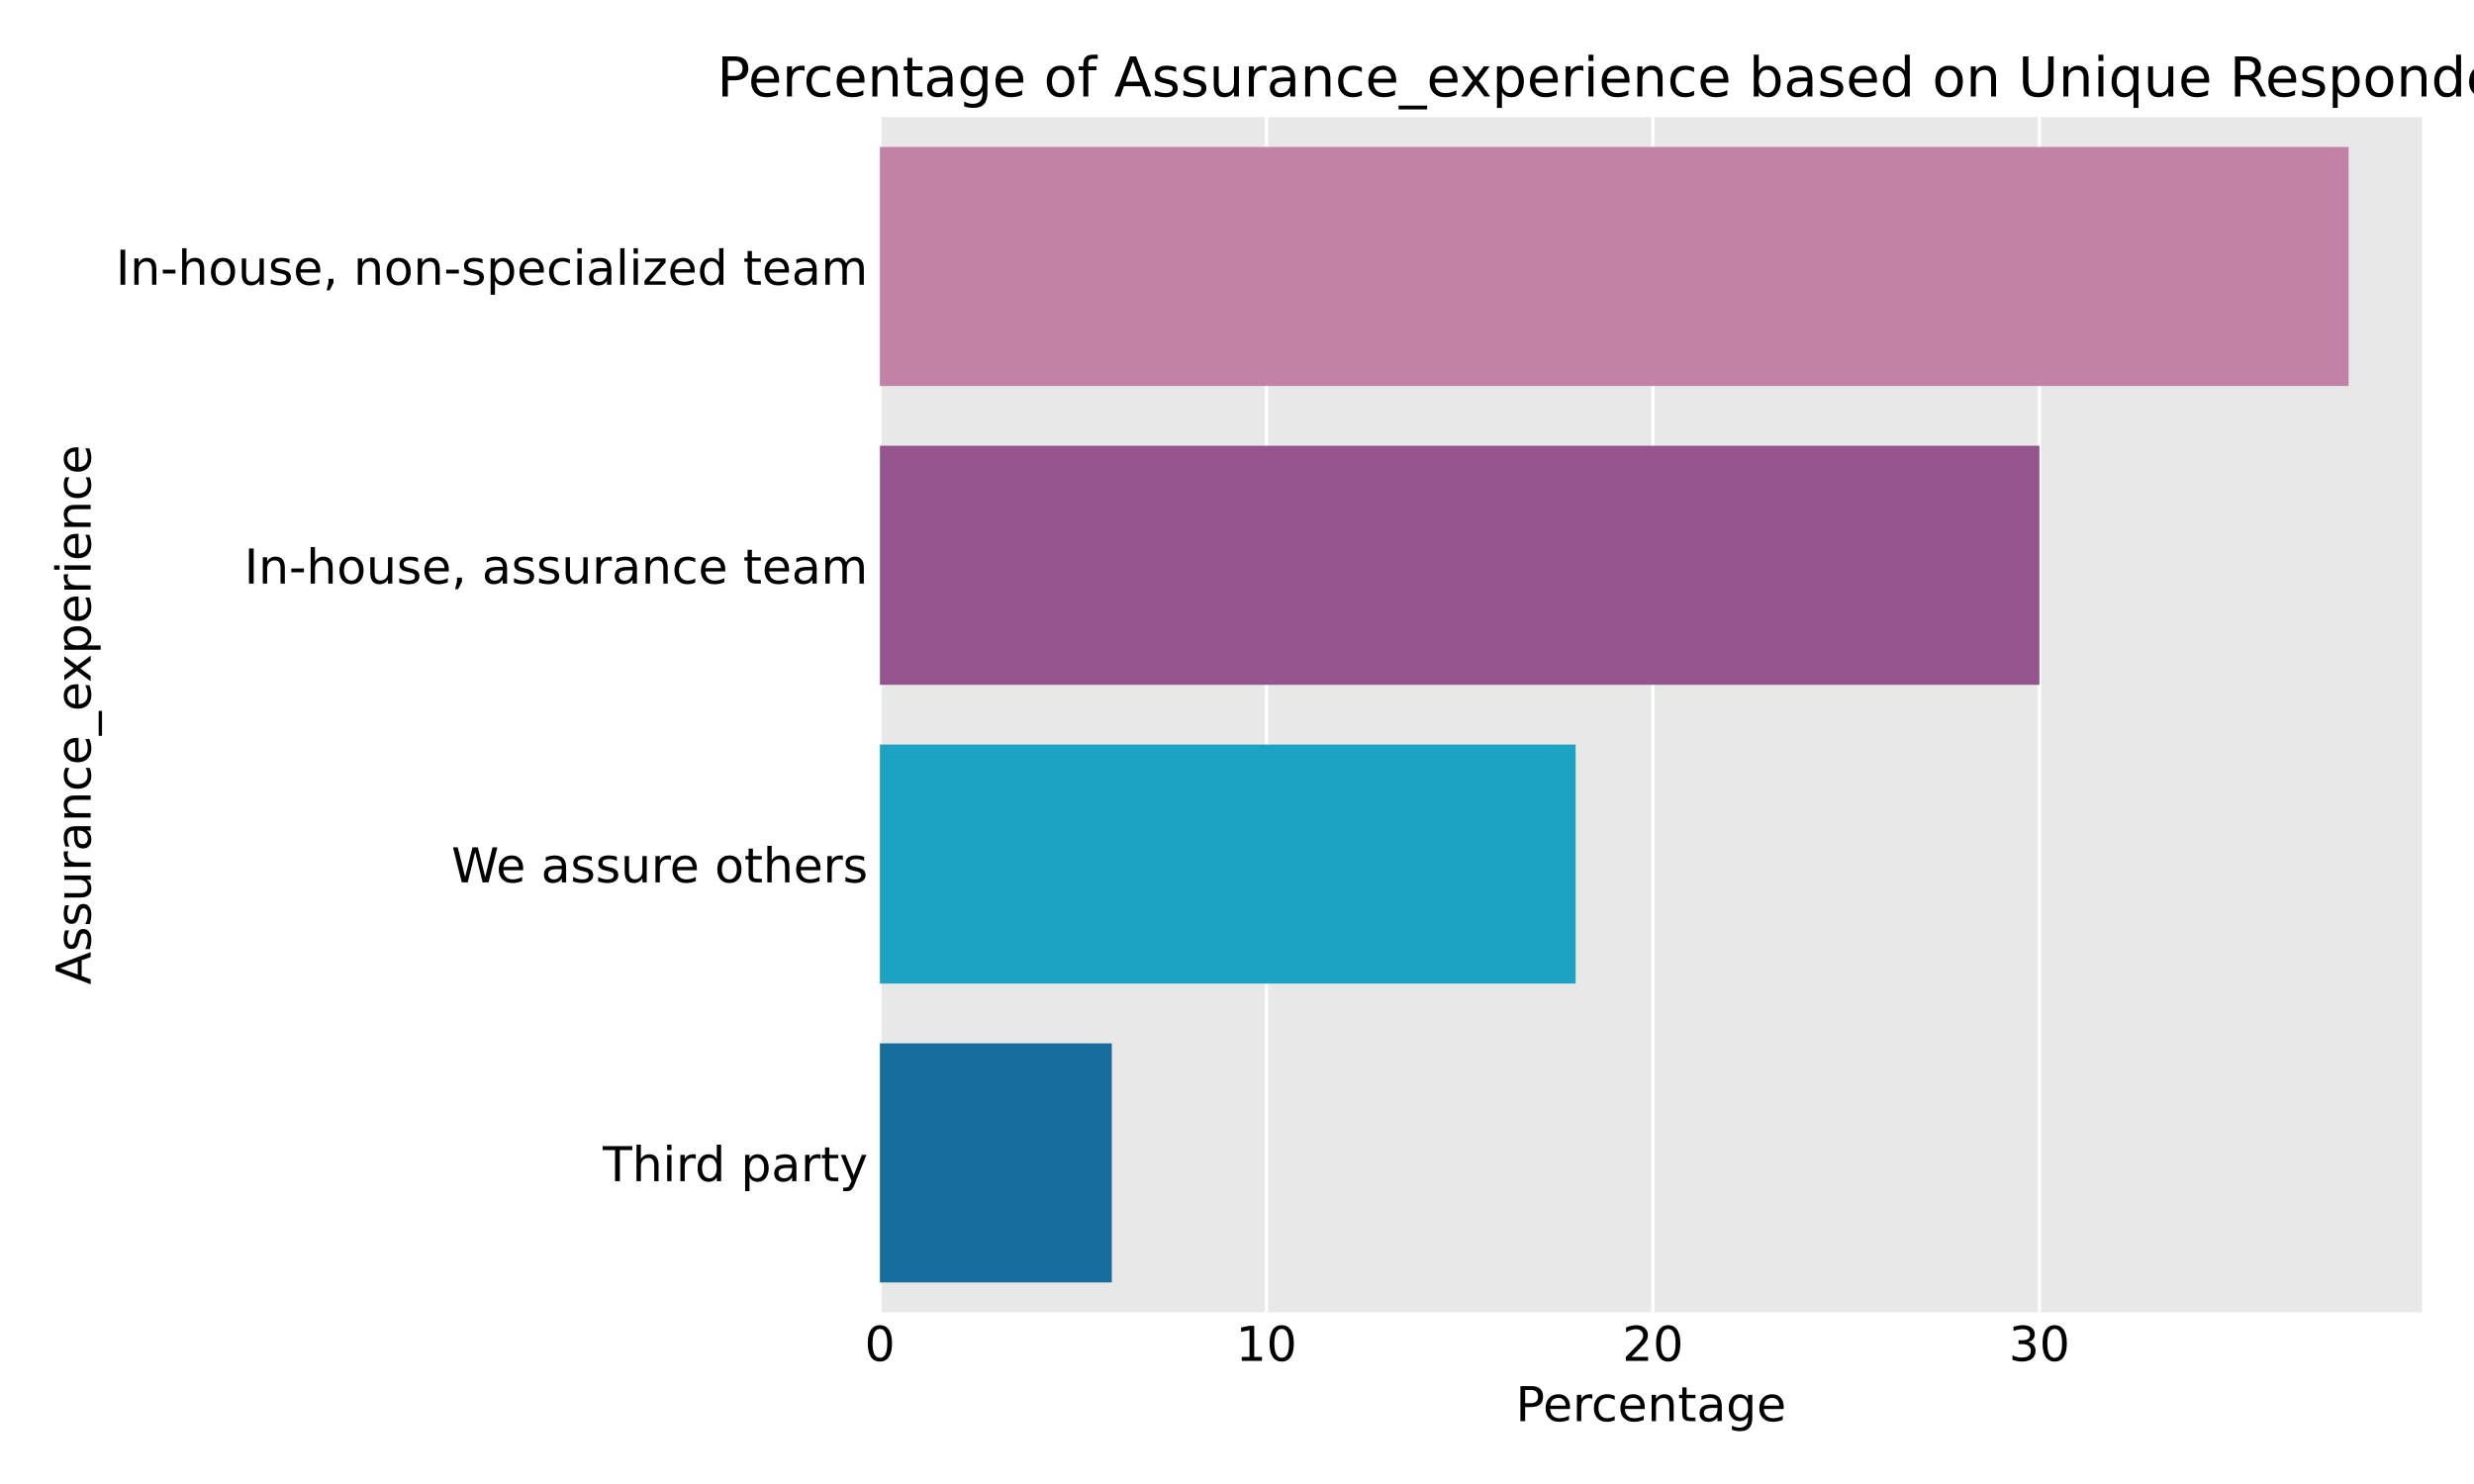
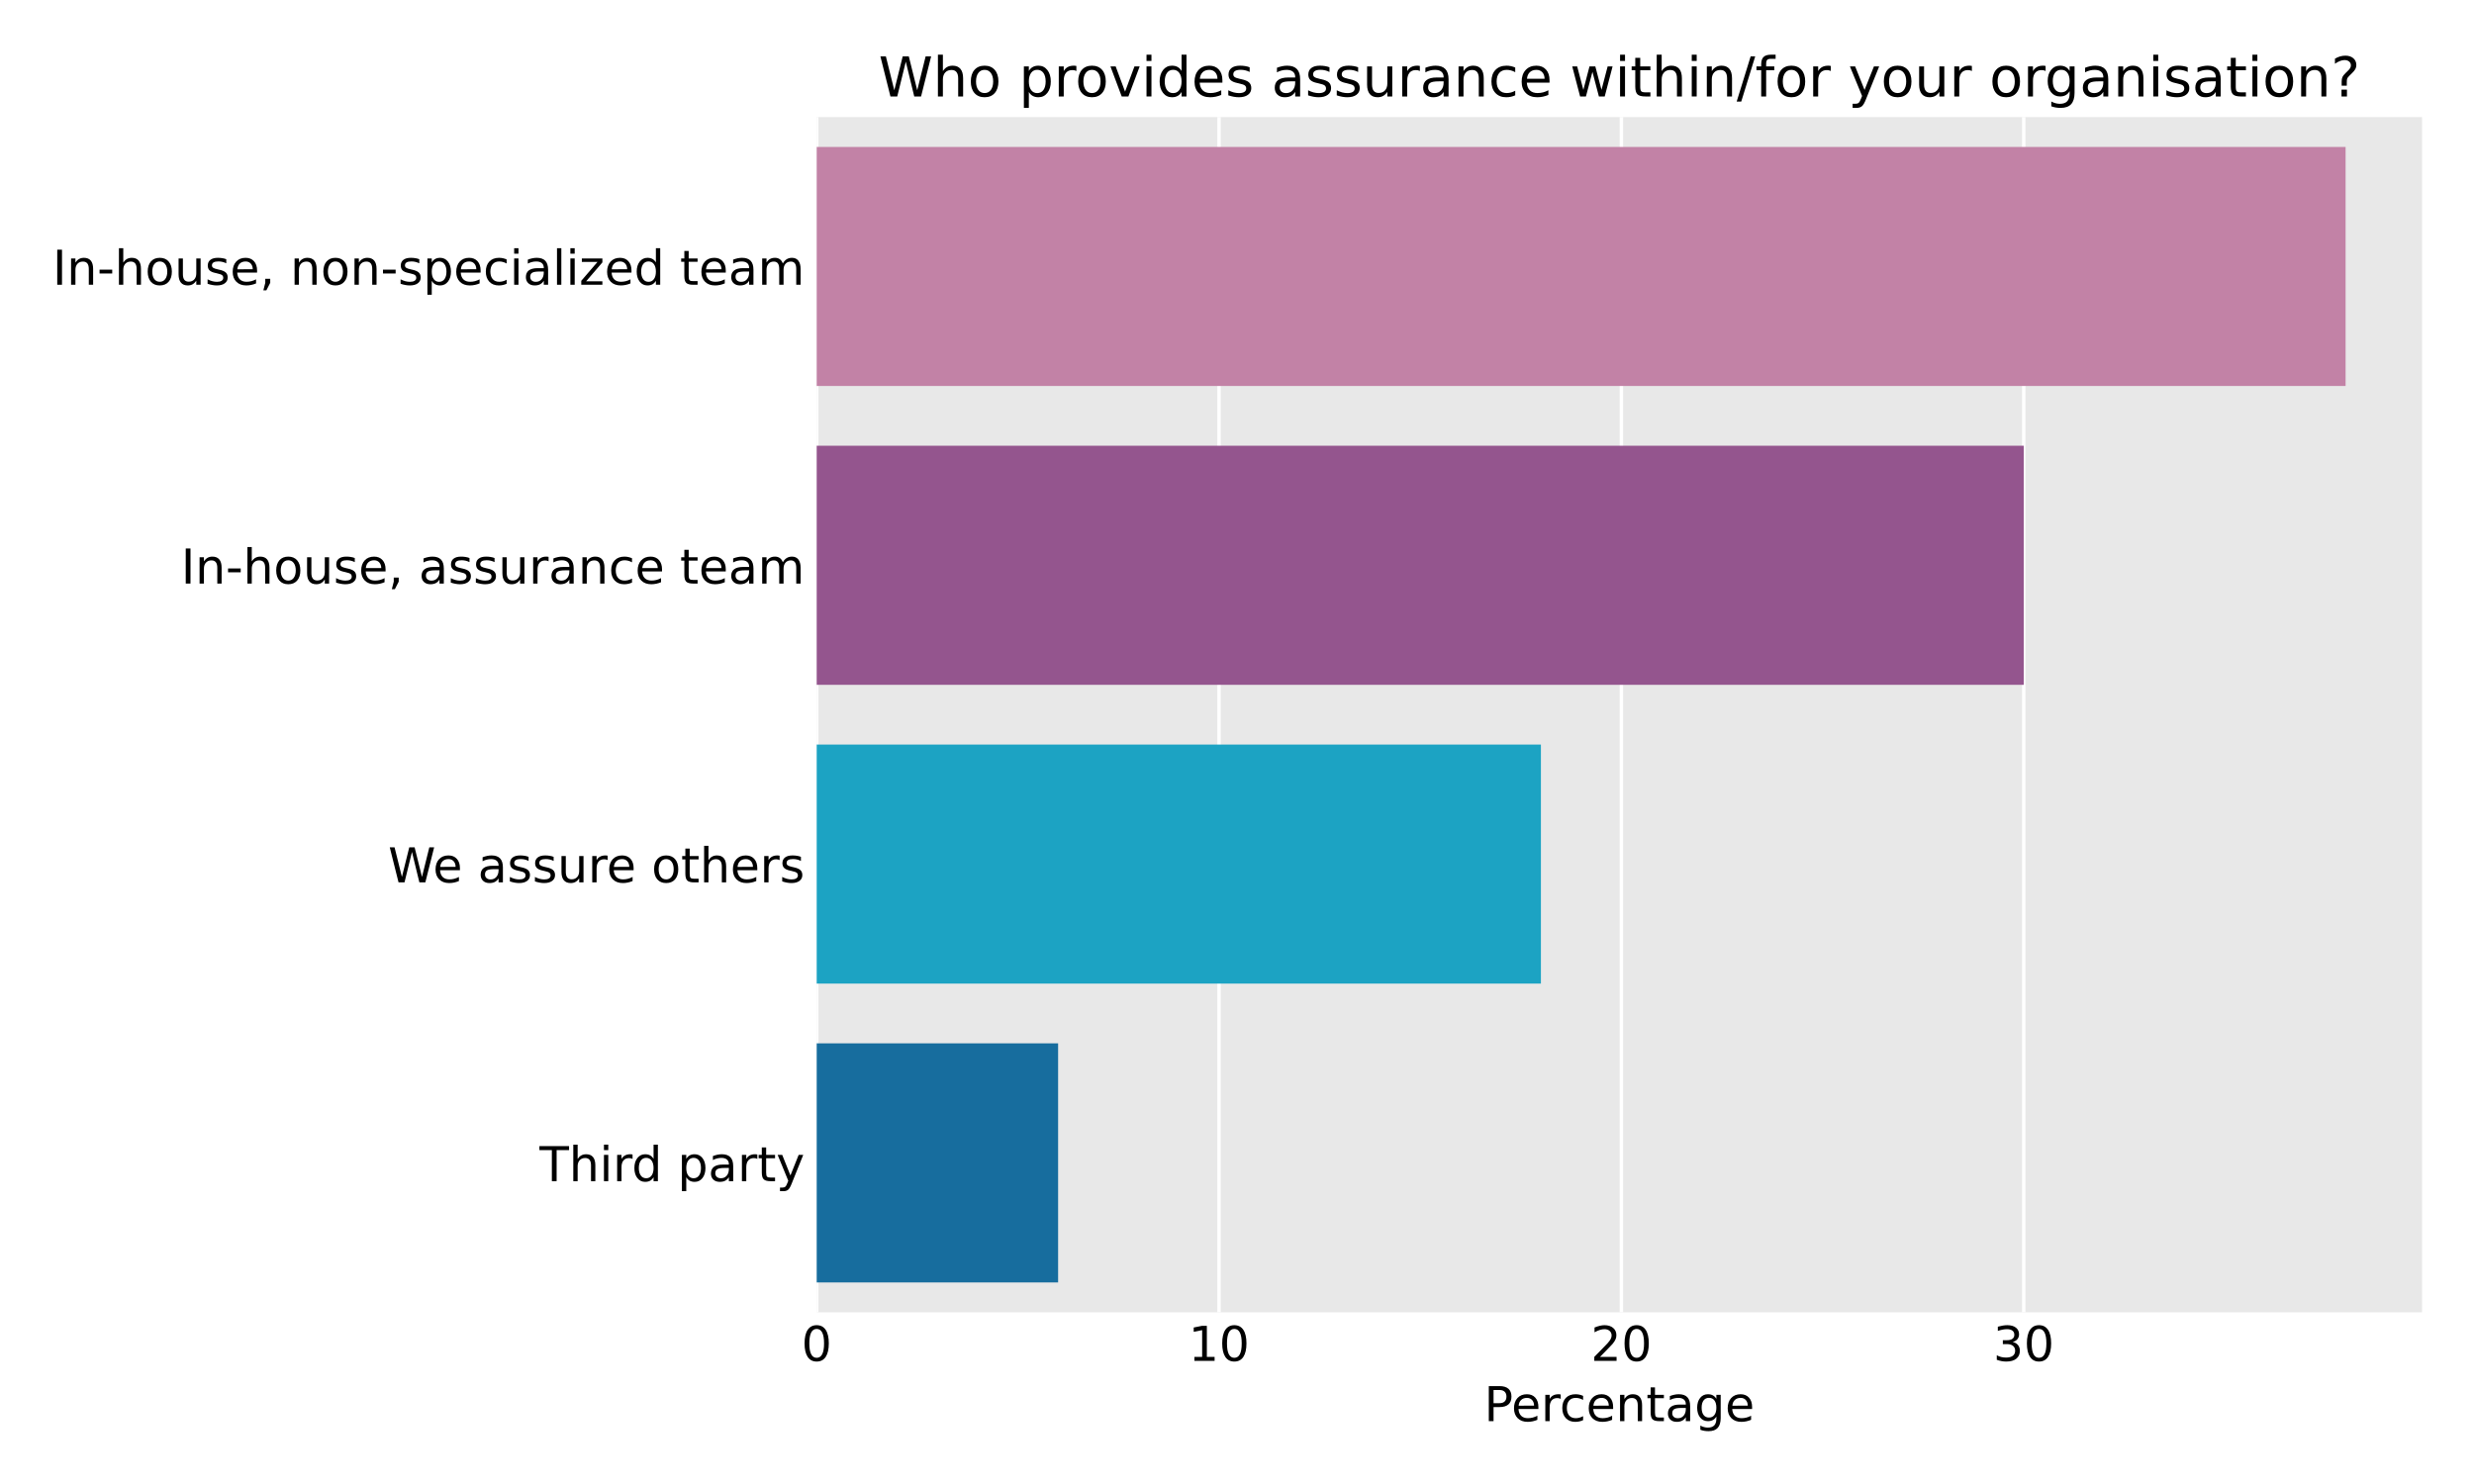
<svg xmlns="http://www.w3.org/2000/svg" xmlns:xlink="http://www.w3.org/1999/xlink" width="720pt" height="432pt" viewBox="0 0 720 432" version="1.1">
  <defs>
    <style type="text/css">*{stroke-linejoin: round; stroke-linecap: butt}</style>
  </defs>
  <g id="figure_1">
    <g id="patch_1">
      <path d="M 0 432  L 720 432  L 720 0  L 0 0  z " style="fill: #ffffff" />
    </g>
    <g id="axes_1">
      <g id="patch_2">
-         <path d="M 256.08 382.02  L 704.88 382.02  L 704.88 34.08  L 256.08 34.08  z " style="fill: #e8e8e8" />
+         <path d="M 237.68 382.02  L 704.88 382.02  L 704.88 34.08  L 237.68 34.08  z " style="fill: #e8e8e8" />
      </g>
      <g id="matplotlib.axis_1">
        <g id="xtick_1">
          <g id="line2d_1">
-             <path d="M 256.08 382.02  L 256.08 34.08  " clip-path="url(#pfbd23f6726)" style="fill: none; stroke: #ffffff; stroke-linecap: square" />
+             <path d="M 237.68 382.02  L 237.68 34.08  " clip-path="url(#p5c3b680c79)" style="fill: none; stroke: #ffffff; stroke-linecap: square" />
          </g>
          <g id="line2d_2" />
          <g id="text_1">
-             <g transform="translate(251.6262 396.1578) scale(0.14 -0.14)">
+             <g transform="translate(233.2262 396.1578) scale(0.14 -0.14)">
              <defs>
                <path id="DejaVuSans-30" d="M 2034 4250  Q 1547 4250 1301 3770  Q 1056 3291 1056 2328  Q 1056 1369 1301 889  Q 1547 409 2034 409  Q 2525 409 2770 889  Q 3016 1369 3016 2328  Q 3016 3291 2770 3770  Q 2525 4250 2034 4250  z M 2034 4750  Q 2819 4750 3233 4129  Q 3647 3509 3647 2328  Q 3647 1150 3233 529  Q 2819 -91 2034 -91  Q 1250 -91 836 529  Q 422 1150 422 2328  Q 422 3509 836 4129  Q 1250 4750 2034 4750  z " transform="scale(0.015625)" />
              </defs>
              <use xlink:href="#DejaVuSans-30" />
            </g>
          </g>
        </g>
        <g id="xtick_2">
          <g id="line2d_3">
-             <path d="M 368.561 382.02  L 368.561 34.08  " clip-path="url(#pfbd23f6726)" style="fill: none; stroke: #ffffff; stroke-linecap: square" />
+             <path d="M 354.773 382.02  L 354.773 34.08  " clip-path="url(#p5c3b680c79)" style="fill: none; stroke: #ffffff; stroke-linecap: square" />
          </g>
          <g id="line2d_4" />
          <g id="text_2">
-             <g transform="translate(359.6537 396.1578) scale(0.14 -0.14)">
+             <g transform="translate(345.8652 396.1578) scale(0.14 -0.14)">
              <defs>
                <path id="DejaVuSans-31" d="M 794 531  L 1825 531  L 1825 4091  L 703 3866  L 703 4441  L 1819 4666  L 2450 4666  L 2450 531  L 3481 531  L 3481 0  L 794 0  L 794 531  z " transform="scale(0.015625)" />
              </defs>
              <use xlink:href="#DejaVuSans-31" />
              <use xlink:href="#DejaVuSans-30" x="63.623" />
            </g>
          </g>
        </g>
        <g id="xtick_3">
          <g id="line2d_5">
-             <path d="M 481.042 382.02  L 481.042 34.08  " clip-path="url(#pfbd23f6726)" style="fill: none; stroke: #ffffff; stroke-linecap: square" />
+             <path d="M 471.865 382.02  L 471.865 34.08  " clip-path="url(#p5c3b680c79)" style="fill: none; stroke: #ffffff; stroke-linecap: square" />
          </g>
          <g id="line2d_6" />
          <g id="text_3">
-             <g transform="translate(472.1349 396.1578) scale(0.14 -0.14)">
+             <g transform="translate(462.958 396.1578) scale(0.14 -0.14)">
              <defs>
                <path id="DejaVuSans-32" d="M 1228 531  L 3431 531  L 3431 0  L 469 0  L 469 531  Q 828 903 1448 1529  Q 2069 2156 2228 2338  Q 2531 2678 2651 2914  Q 2772 3150 2772 3378  Q 2772 3750 2511 3984  Q 2250 4219 1831 4219  Q 1534 4219 1204 4116  Q 875 4013 500 3803  L 500 4441  Q 881 4594 1212 4672  Q 1544 4750 1819 4750  Q 2544 4750 2975 4387  Q 3406 4025 3406 3419  Q 3406 3131 3298 2873  Q 3191 2616 2906 2266  Q 2828 2175 2409 1742  Q 1991 1309 1228 531  z " transform="scale(0.015625)" />
              </defs>
              <use xlink:href="#DejaVuSans-32" />
              <use xlink:href="#DejaVuSans-30" x="63.623" />
            </g>
          </g>
        </g>
        <g id="xtick_4">
          <g id="line2d_7">
-             <path d="M 593.524 382.02  L 593.524 34.08  " clip-path="url(#pfbd23f6726)" style="fill: none; stroke: #ffffff; stroke-linecap: square" />
+             <path d="M 588.958 382.02  L 588.958 34.08  " clip-path="url(#p5c3b680c79)" style="fill: none; stroke: #ffffff; stroke-linecap: square" />
          </g>
          <g id="line2d_8" />
          <g id="text_4">
-             <g transform="translate(584.6161 396.1578) scale(0.14 -0.14)">
+             <g transform="translate(580.0507 396.1578) scale(0.14 -0.14)">
              <defs>
                <path id="DejaVuSans-33" d="M 2597 2516  Q 3050 2419 3304 2112  Q 3559 1806 3559 1356  Q 3559 666 3084 287  Q 2609 -91 1734 -91  Q 1441 -91 1130 -33  Q 819 25 488 141  L 488 750  Q 750 597 1062 519  Q 1375 441 1716 441  Q 2309 441 2620 675  Q 2931 909 2931 1356  Q 2931 1769 2642 2001  Q 2353 2234 1838 2234  L 1294 2234  L 1294 2753  L 1863 2753  Q 2328 2753 2575 2939  Q 2822 3125 2822 3475  Q 2822 3834 2567 4026  Q 2313 4219 1838 4219  Q 1578 4219 1281 4162  Q 984 4106 628 3988  L 628 4550  Q 988 4650 1302 4700  Q 1616 4750 1894 4750  Q 2613 4750 3031 4423  Q 3450 4097 3450 3541  Q 3450 3153 3228 2886  Q 3006 2619 2597 2516  z " transform="scale(0.015625)" />
              </defs>
              <use xlink:href="#DejaVuSans-33" />
              <use xlink:href="#DejaVuSans-30" x="63.623" />
            </g>
          </g>
        </g>
        <g id="text_5">
-           <g transform="translate(441.1083 413.7072) scale(0.14 -0.14)">
+           <g transform="translate(431.9083 413.7072) scale(0.14 -0.14)">
            <defs>
              <path id="DejaVuSans-50" d="M 1259 4147  L 1259 2394  L 2053 2394  Q 2494 2394 2734 2622  Q 2975 2850 2975 3272  Q 2975 3691 2734 3919  Q 2494 4147 2053 4147  L 1259 4147  z M 628 4666  L 2053 4666  Q 2838 4666 3239 4311  Q 3641 3956 3641 3272  Q 3641 2581 3239 2228  Q 2838 1875 2053 1875  L 1259 1875  L 1259 0  L 628 0  L 628 4666  z " transform="scale(0.015625)" />
              <path id="DejaVuSans-65" d="M 3597 1894  L 3597 1613  L 953 1613  Q 991 1019 1311 708  Q 1631 397 2203 397  Q 2534 397 2845 478  Q 3156 559 3463 722  L 3463 178  Q 3153 47 2828 -22  Q 2503 -91 2169 -91  Q 1331 -91 842 396  Q 353 884 353 1716  Q 353 2575 817 3079  Q 1281 3584 2069 3584  Q 2775 3584 3186 3129  Q 3597 2675 3597 1894  z M 3022 2063  Q 3016 2534 2758 2815  Q 2500 3097 2075 3097  Q 1594 3097 1305 2825  Q 1016 2553 972 2059  L 3022 2063  z " transform="scale(0.015625)" />
              <path id="DejaVuSans-72" d="M 2631 2963  Q 2534 3019 2420 3045  Q 2306 3072 2169 3072  Q 1681 3072 1420 2755  Q 1159 2438 1159 1844  L 1159 0  L 581 0  L 581 3500  L 1159 3500  L 1159 2956  Q 1341 3275 1631 3429  Q 1922 3584 2338 3584  Q 2397 3584 2469 3576  Q 2541 3569 2628 3553  L 2631 2963  z " transform="scale(0.015625)" />
              <path id="DejaVuSans-63" d="M 3122 3366  L 3122 2828  Q 2878 2963 2633 3030  Q 2388 3097 2138 3097  Q 1578 3097 1268 2742  Q 959 2388 959 1747  Q 959 1106 1268 751  Q 1578 397 2138 397  Q 2388 397 2633 464  Q 2878 531 3122 666  L 3122 134  Q 2881 22 2623 -34  Q 2366 -91 2075 -91  Q 1284 -91 818 406  Q 353 903 353 1747  Q 353 2603 823 3093  Q 1294 3584 2113 3584  Q 2378 3584 2631 3529  Q 2884 3475 3122 3366  z " transform="scale(0.015625)" />
              <path id="DejaVuSans-6e" d="M 3513 2113  L 3513 0  L 2938 0  L 2938 2094  Q 2938 2591 2744 2837  Q 2550 3084 2163 3084  Q 1697 3084 1428 2787  Q 1159 2491 1159 1978  L 1159 0  L 581 0  L 581 3500  L 1159 3500  L 1159 2956  Q 1366 3272 1645 3428  Q 1925 3584 2291 3584  Q 2894 3584 3203 3211  Q 3513 2838 3513 2113  z " transform="scale(0.015625)" />
              <path id="DejaVuSans-74" d="M 1172 4494  L 1172 3500  L 2356 3500  L 2356 3053  L 1172 3053  L 1172 1153  Q 1172 725 1289 603  Q 1406 481 1766 481  L 2356 481  L 2356 0  L 1766 0  Q 1100 0 847 248  Q 594 497 594 1153  L 594 3053  L 172 3053  L 172 3500  L 594 3500  L 594 4494  L 1172 4494  z " transform="scale(0.015625)" />
              <path id="DejaVuSans-61" d="M 2194 1759  Q 1497 1759 1228 1600  Q 959 1441 959 1056  Q 959 750 1161 570  Q 1363 391 1709 391  Q 2188 391 2477 730  Q 2766 1069 2766 1631  L 2766 1759  L 2194 1759  z M 3341 1997  L 3341 0  L 2766 0  L 2766 531  Q 2569 213 2275 61  Q 1981 -91 1556 -91  Q 1019 -91 701 211  Q 384 513 384 1019  Q 384 1609 779 1909  Q 1175 2209 1959 2209  L 2766 2209  L 2766 2266  Q 2766 2663 2505 2880  Q 2244 3097 1772 3097  Q 1472 3097 1187 3025  Q 903 2953 641 2809  L 641 3341  Q 956 3463 1253 3523  Q 1550 3584 1831 3584  Q 2591 3584 2966 3190  Q 3341 2797 3341 1997  z " transform="scale(0.015625)" />
              <path id="DejaVuSans-67" d="M 2906 1791  Q 2906 2416 2648 2759  Q 2391 3103 1925 3103  Q 1463 3103 1205 2759  Q 947 2416 947 1791  Q 947 1169 1205 825  Q 1463 481 1925 481  Q 2391 481 2648 825  Q 2906 1169 2906 1791  z M 3481 434  Q 3481 -459 3084 -895  Q 2688 -1331 1869 -1331  Q 1566 -1331 1297 -1286  Q 1028 -1241 775 -1147  L 775 -588  Q 1028 -725 1275 -790  Q 1522 -856 1778 -856  Q 2344 -856 2625 -561  Q 2906 -266 2906 331  L 2906 616  Q 2728 306 2450 153  Q 2172 0 1784 0  Q 1141 0 747 490  Q 353 981 353 1791  Q 353 2603 747 3093  Q 1141 3584 1784 3584  Q 2172 3584 2450 3431  Q 2728 3278 2906 2969  L 2906 3500  L 3481 3500  L 3481 434  z " transform="scale(0.015625)" />
            </defs>
            <use xlink:href="#DejaVuSans-50" />
            <use xlink:href="#DejaVuSans-65" x="56.678" />
            <use xlink:href="#DejaVuSans-72" x="118.201" />
            <use xlink:href="#DejaVuSans-63" x="157.064" />
            <use xlink:href="#DejaVuSans-65" x="212.045" />
            <use xlink:href="#DejaVuSans-6e" x="273.568" />
            <use xlink:href="#DejaVuSans-74" x="336.947" />
            <use xlink:href="#DejaVuSans-61" x="376.156" />
            <use xlink:href="#DejaVuSans-67" x="437.436" />
            <use xlink:href="#DejaVuSans-65" x="500.912" />
          </g>
        </g>
      </g>
      <g id="matplotlib.axis_2">
        <g id="ytick_1">
          <g id="line2d_9" />
          <g id="line2d_10" />
          <g id="text_6">
-             <g transform="translate(33.68781 82.89141) scale(0.14 -0.14)">
+             <g transform="translate(15.28781 82.89141) scale(0.14 -0.14)">
              <defs>
                <path id="DejaVuSans-49" d="M 628 4666  L 1259 4666  L 1259 0  L 628 0  L 628 4666  z " transform="scale(0.015625)" />
                <path id="DejaVuSans-2d" d="M 313 2009  L 1997 2009  L 1997 1497  L 313 1497  L 313 2009  z " transform="scale(0.015625)" />
                <path id="DejaVuSans-68" d="M 3513 2113  L 3513 0  L 2938 0  L 2938 2094  Q 2938 2591 2744 2837  Q 2550 3084 2163 3084  Q 1697 3084 1428 2787  Q 1159 2491 1159 1978  L 1159 0  L 581 0  L 581 4863  L 1159 4863  L 1159 2956  Q 1366 3272 1645 3428  Q 1925 3584 2291 3584  Q 2894 3584 3203 3211  Q 3513 2838 3513 2113  z " transform="scale(0.015625)" />
                <path id="DejaVuSans-6f" d="M 1959 3097  Q 1497 3097 1228 2736  Q 959 2375 959 1747  Q 959 1119 1226 758  Q 1494 397 1959 397  Q 2419 397 2687 759  Q 2956 1122 2956 1747  Q 2956 2369 2687 2733  Q 2419 3097 1959 3097  z M 1959 3584  Q 2709 3584 3137 3096  Q 3566 2609 3566 1747  Q 3566 888 3137 398  Q 2709 -91 1959 -91  Q 1206 -91 779 398  Q 353 888 353 1747  Q 353 2609 779 3096  Q 1206 3584 1959 3584  z " transform="scale(0.015625)" />
                <path id="DejaVuSans-75" d="M 544 1381  L 544 3500  L 1119 3500  L 1119 1403  Q 1119 906 1312 657  Q 1506 409 1894 409  Q 2359 409 2629 706  Q 2900 1003 2900 1516  L 2900 3500  L 3475 3500  L 3475 0  L 2900 0  L 2900 538  Q 2691 219 2414 64  Q 2138 -91 1772 -91  Q 1169 -91 856 284  Q 544 659 544 1381  z M 1991 3584  L 1991 3584  z " transform="scale(0.015625)" />
                <path id="DejaVuSans-73" d="M 2834 3397  L 2834 2853  Q 2591 2978 2328 3040  Q 2066 3103 1784 3103  Q 1356 3103 1142 2972  Q 928 2841 928 2578  Q 928 2378 1081 2264  Q 1234 2150 1697 2047  L 1894 2003  Q 2506 1872 2764 1633  Q 3022 1394 3022 966  Q 3022 478 2636 193  Q 2250 -91 1575 -91  Q 1294 -91 989 -36  Q 684 19 347 128  L 347 722  Q 666 556 975 473  Q 1284 391 1588 391  Q 1994 391 2212 530  Q 2431 669 2431 922  Q 2431 1156 2273 1281  Q 2116 1406 1581 1522  L 1381 1569  Q 847 1681 609 1914  Q 372 2147 372 2553  Q 372 3047 722 3315  Q 1072 3584 1716 3584  Q 2034 3584 2315 3537  Q 2597 3491 2834 3397  z " transform="scale(0.015625)" />
                <path id="DejaVuSans-2c" d="M 750 794  L 1409 794  L 1409 256  L 897 -744  L 494 -744  L 750 256  L 750 794  z " transform="scale(0.015625)" />
                <path id="DejaVuSans-20" transform="scale(0.015625)" />
                <path id="DejaVuSans-70" d="M 1159 525  L 1159 -1331  L 581 -1331  L 581 3500  L 1159 3500  L 1159 2969  Q 1341 3281 1617 3432  Q 1894 3584 2278 3584  Q 2916 3584 3314 3078  Q 3713 2572 3713 1747  Q 3713 922 3314 415  Q 2916 -91 2278 -91  Q 1894 -91 1617 61  Q 1341 213 1159 525  z M 3116 1747  Q 3116 2381 2855 2742  Q 2594 3103 2138 3103  Q 1681 3103 1420 2742  Q 1159 2381 1159 1747  Q 1159 1113 1420 752  Q 1681 391 2138 391  Q 2594 391 2855 752  Q 3116 1113 3116 1747  z " transform="scale(0.015625)" />
                <path id="DejaVuSans-69" d="M 603 3500  L 1178 3500  L 1178 0  L 603 0  L 603 3500  z M 603 4863  L 1178 4863  L 1178 4134  L 603 4134  L 603 4863  z " transform="scale(0.015625)" />
                <path id="DejaVuSans-6c" d="M 603 4863  L 1178 4863  L 1178 0  L 603 0  L 603 4863  z " transform="scale(0.015625)" />
                <path id="DejaVuSans-7a" d="M 353 3500  L 3084 3500  L 3084 2975  L 922 459  L 3084 459  L 3084 0  L 275 0  L 275 525  L 2438 3041  L 353 3041  L 353 3500  z " transform="scale(0.015625)" />
                <path id="DejaVuSans-64" d="M 2906 2969  L 2906 4863  L 3481 4863  L 3481 0  L 2906 0  L 2906 525  Q 2725 213 2448 61  Q 2172 -91 1784 -91  Q 1150 -91 751 415  Q 353 922 353 1747  Q 353 2572 751 3078  Q 1150 3584 1784 3584  Q 2172 3584 2448 3432  Q 2725 3281 2906 2969  z M 947 1747  Q 947 1113 1208 752  Q 1469 391 1925 391  Q 2381 391 2643 752  Q 2906 1113 2906 1747  Q 2906 2381 2643 2742  Q 2381 3103 1925 3103  Q 1469 3103 1208 2742  Q 947 2381 947 1747  z " transform="scale(0.015625)" />
                <path id="DejaVuSans-6d" d="M 3328 2828  Q 3544 3216 3844 3400  Q 4144 3584 4550 3584  Q 5097 3584 5394 3201  Q 5691 2819 5691 2113  L 5691 0  L 5113 0  L 5113 2094  Q 5113 2597 4934 2840  Q 4756 3084 4391 3084  Q 3944 3084 3684 2787  Q 3425 2491 3425 1978  L 3425 0  L 2847 0  L 2847 2094  Q 2847 2600 2669 2842  Q 2491 3084 2119 3084  Q 1678 3084 1418 2786  Q 1159 2488 1159 1978  L 1159 0  L 581 0  L 581 3500  L 1159 3500  L 1159 2956  Q 1356 3278 1631 3431  Q 1906 3584 2284 3584  Q 2666 3584 2933 3390  Q 3200 3197 3328 2828  z " transform="scale(0.015625)" />
              </defs>
              <use xlink:href="#DejaVuSans-49" />
              <use xlink:href="#DejaVuSans-6e" x="29.492" />
              <use xlink:href="#DejaVuSans-2d" x="92.871" />
              <use xlink:href="#DejaVuSans-68" x="128.955" />
              <use xlink:href="#DejaVuSans-6f" x="192.334" />
              <use xlink:href="#DejaVuSans-75" x="253.516" />
              <use xlink:href="#DejaVuSans-73" x="316.895" />
              <use xlink:href="#DejaVuSans-65" x="368.994" />
              <use xlink:href="#DejaVuSans-2c" x="430.518" />
              <use xlink:href="#DejaVuSans-20" x="462.305" />
              <use xlink:href="#DejaVuSans-6e" x="494.092" />
              <use xlink:href="#DejaVuSans-6f" x="557.471" />
              <use xlink:href="#DejaVuSans-6e" x="618.652" />
              <use xlink:href="#DejaVuSans-2d" x="682.031" />
              <use xlink:href="#DejaVuSans-73" x="718.115" />
              <use xlink:href="#DejaVuSans-70" x="770.215" />
              <use xlink:href="#DejaVuSans-65" x="833.691" />
              <use xlink:href="#DejaVuSans-63" x="895.215" />
              <use xlink:href="#DejaVuSans-69" x="950.195" />
              <use xlink:href="#DejaVuSans-61" x="977.979" />
              <use xlink:href="#DejaVuSans-6c" x="1039.258" />
              <use xlink:href="#DejaVuSans-69" x="1067.041" />
              <use xlink:href="#DejaVuSans-7a" x="1094.824" />
              <use xlink:href="#DejaVuSans-65" x="1147.314" />
              <use xlink:href="#DejaVuSans-64" x="1208.838" />
              <use xlink:href="#DejaVuSans-20" x="1272.314" />
              <use xlink:href="#DejaVuSans-74" x="1304.102" />
              <use xlink:href="#DejaVuSans-65" x="1343.311" />
              <use xlink:href="#DejaVuSans-61" x="1404.834" />
              <use xlink:href="#DejaVuSans-6d" x="1466.113" />
            </g>
          </g>
        </g>
        <g id="ytick_2">
          <g id="line2d_11" />
          <g id="line2d_12" />
          <g id="text_7">
-             <g transform="translate(71.08312 169.8764) scale(0.14 -0.14)">
+             <g transform="translate(52.68312 169.8764) scale(0.14 -0.14)">
              <use xlink:href="#DejaVuSans-49" />
              <use xlink:href="#DejaVuSans-6e" x="29.492" />
              <use xlink:href="#DejaVuSans-2d" x="92.871" />
              <use xlink:href="#DejaVuSans-68" x="128.955" />
              <use xlink:href="#DejaVuSans-6f" x="192.334" />
              <use xlink:href="#DejaVuSans-75" x="253.516" />
              <use xlink:href="#DejaVuSans-73" x="316.895" />
              <use xlink:href="#DejaVuSans-65" x="368.994" />
              <use xlink:href="#DejaVuSans-2c" x="430.518" />
              <use xlink:href="#DejaVuSans-20" x="462.305" />
              <use xlink:href="#DejaVuSans-61" x="494.092" />
              <use xlink:href="#DejaVuSans-73" x="555.371" />
              <use xlink:href="#DejaVuSans-73" x="607.471" />
              <use xlink:href="#DejaVuSans-75" x="659.57" />
              <use xlink:href="#DejaVuSans-72" x="722.949" />
              <use xlink:href="#DejaVuSans-61" x="764.062" />
              <use xlink:href="#DejaVuSans-6e" x="825.342" />
              <use xlink:href="#DejaVuSans-63" x="888.721" />
              <use xlink:href="#DejaVuSans-65" x="943.701" />
              <use xlink:href="#DejaVuSans-20" x="1005.225" />
              <use xlink:href="#DejaVuSans-74" x="1037.012" />
              <use xlink:href="#DejaVuSans-65" x="1076.221" />
              <use xlink:href="#DejaVuSans-61" x="1137.744" />
              <use xlink:href="#DejaVuSans-6d" x="1199.023" />
            </g>
          </g>
        </g>
        <g id="ytick_3">
          <g id="line2d_13" />
          <g id="line2d_14" />
          <g id="text_8">
-             <g transform="translate(131.3641 256.8614) scale(0.14 -0.14)">
+             <g transform="translate(112.9641 256.8614) scale(0.14 -0.14)">
              <defs>
                <path id="DejaVuSans-57" d="M 213 4666  L 850 4666  L 1831 722  L 2809 4666  L 3519 4666  L 4500 722  L 5478 4666  L 6119 4666  L 4947 0  L 4153 0  L 3169 4050  L 2175 0  L 1381 0  L 213 4666  z " transform="scale(0.015625)" />
              </defs>
              <use xlink:href="#DejaVuSans-57" />
              <use xlink:href="#DejaVuSans-65" x="93.002" />
              <use xlink:href="#DejaVuSans-20" x="154.525" />
              <use xlink:href="#DejaVuSans-61" x="186.312" />
              <use xlink:href="#DejaVuSans-73" x="247.592" />
              <use xlink:href="#DejaVuSans-73" x="299.691" />
              <use xlink:href="#DejaVuSans-75" x="351.791" />
              <use xlink:href="#DejaVuSans-72" x="415.17" />
              <use xlink:href="#DejaVuSans-65" x="454.033" />
              <use xlink:href="#DejaVuSans-20" x="515.557" />
              <use xlink:href="#DejaVuSans-6f" x="547.344" />
              <use xlink:href="#DejaVuSans-74" x="608.525" />
              <use xlink:href="#DejaVuSans-68" x="647.734" />
              <use xlink:href="#DejaVuSans-65" x="711.113" />
              <use xlink:href="#DejaVuSans-72" x="772.637" />
              <use xlink:href="#DejaVuSans-73" x="813.75" />
            </g>
          </g>
        </g>
        <g id="ytick_4">
          <g id="line2d_15" />
          <g id="line2d_16" />
          <g id="text_9">
-             <g transform="translate(175.4225 343.8464) scale(0.14 -0.14)">
+             <g transform="translate(157.0225 343.8464) scale(0.14 -0.14)">
              <defs>
                <path id="DejaVuSans-54" d="M -19 4666  L 3928 4666  L 3928 4134  L 2272 4134  L 2272 0  L 1638 0  L 1638 4134  L -19 4134  L -19 4666  z " transform="scale(0.015625)" />
                <path id="DejaVuSans-79" d="M 2059 -325  Q 1816 -950 1584 -1140  Q 1353 -1331 966 -1331  L 506 -1331  L 506 -850  L 844 -850  Q 1081 -850 1212 -737  Q 1344 -625 1503 -206  L 1606 56  L 191 3500  L 800 3500  L 1894 763  L 2988 3500  L 3597 3500  L 2059 -325  z " transform="scale(0.015625)" />
              </defs>
              <use xlink:href="#DejaVuSans-54" />
              <use xlink:href="#DejaVuSans-68" x="61.084" />
              <use xlink:href="#DejaVuSans-69" x="124.463" />
              <use xlink:href="#DejaVuSans-72" x="152.246" />
              <use xlink:href="#DejaVuSans-64" x="191.609" />
              <use xlink:href="#DejaVuSans-20" x="255.086" />
              <use xlink:href="#DejaVuSans-70" x="286.873" />
              <use xlink:href="#DejaVuSans-61" x="350.35" />
              <use xlink:href="#DejaVuSans-72" x="411.629" />
              <use xlink:href="#DejaVuSans-74" x="452.742" />
              <use xlink:href="#DejaVuSans-79" x="491.951" />
            </g>
          </g>
        </g>
-         <g id="text_10">
-           <g transform="translate(26.38687 286.6283) rotate(-90) scale(0.14 -0.14)">
-             <defs>
-               <path id="DejaVuSans-41" d="M 2188 4044  L 1331 1722  L 3047 1722  L 2188 4044  z M 1831 4666  L 2547 4666  L 4325 0  L 3669 0  L 3244 1197  L 1141 1197  L 716 0  L 50 0  L 1831 4666  z " transform="scale(0.015625)" />
-               <path id="DejaVuSans-5f" d="M 3263 -1063  L 3263 -1509  L -63 -1509  L -63 -1063  L 3263 -1063  z " transform="scale(0.015625)" />
-               <path id="DejaVuSans-78" d="M 3513 3500  L 2247 1797  L 3578 0  L 2900 0  L 1881 1375  L 863 0  L 184 0  L 1544 1831  L 300 3500  L 978 3500  L 1906 2253  L 2834 3500  L 3513 3500  z " transform="scale(0.015625)" />
-             </defs>
-             <use xlink:href="#DejaVuSans-41" />
-             <use xlink:href="#DejaVuSans-73" x="68.408" />
-             <use xlink:href="#DejaVuSans-73" x="120.508" />
-             <use xlink:href="#DejaVuSans-75" x="172.607" />
-             <use xlink:href="#DejaVuSans-72" x="235.986" />
-             <use xlink:href="#DejaVuSans-61" x="277.1" />
-             <use xlink:href="#DejaVuSans-6e" x="338.379" />
-             <use xlink:href="#DejaVuSans-63" x="401.758" />
-             <use xlink:href="#DejaVuSans-65" x="456.738" />
-             <use xlink:href="#DejaVuSans-5f" x="518.262" />
-             <use xlink:href="#DejaVuSans-65" x="568.262" />
-             <use xlink:href="#DejaVuSans-78" x="628.035" />
-             <use xlink:href="#DejaVuSans-70" x="687.215" />
-             <use xlink:href="#DejaVuSans-65" x="750.691" />
-             <use xlink:href="#DejaVuSans-72" x="812.215" />
-             <use xlink:href="#DejaVuSans-69" x="853.328" />
-             <use xlink:href="#DejaVuSans-65" x="881.111" />
-             <use xlink:href="#DejaVuSans-6e" x="942.635" />
-             <use xlink:href="#DejaVuSans-63" x="1006.014" />
-             <use xlink:href="#DejaVuSans-65" x="1060.994" />
-           </g>
-         </g>
      </g>
      <g id="line2d_17">
-         <path clip-path="url(#pfbd23f6726)" style="fill: none; stroke: #424242; stroke-width: 2.25; stroke-linecap: square" />
+         <path clip-path="url(#p5c3b680c79)" style="fill: none; stroke: #424242; stroke-width: 2.25; stroke-linecap: square" />
      </g>
      <g id="line2d_18">
-         <path clip-path="url(#pfbd23f6726)" style="fill: none; stroke: #424242; stroke-width: 2.25; stroke-linecap: square" />
+         <path clip-path="url(#p5c3b680c79)" style="fill: none; stroke: #424242; stroke-width: 2.25; stroke-linecap: square" />
      </g>
      <g id="line2d_19">
-         <path clip-path="url(#pfbd23f6726)" style="fill: none; stroke: #424242; stroke-width: 2.25; stroke-linecap: square" />
+         <path clip-path="url(#p5c3b680c79)" style="fill: none; stroke: #424242; stroke-width: 2.25; stroke-linecap: square" />
      </g>
      <g id="line2d_20">
-         <path clip-path="url(#pfbd23f6726)" style="fill: none; stroke: #424242; stroke-width: 2.25; stroke-linecap: square" />
+         <path clip-path="url(#p5c3b680c79)" style="fill: none; stroke: #424242; stroke-width: 2.25; stroke-linecap: square" />
      </g>
      <g id="patch_3">
-         <path d="M 256.08 42.779  L 683.509 42.779  L 683.509 112.367  L 256.08 112.367  z " clip-path="url(#pfbd23f6726)" style="fill: #c282a6" />
+         <path d="M 237.68 42.779  L 682.632 42.779  L 682.632 112.367  L 237.68 112.367  z " clip-path="url(#p5c3b680c79)" style="fill: #c282a6" />
      </g>
      <g id="patch_4">
-         <path d="M 256.08 129.763  L 593.524 129.763  L 593.524 199.351  L 256.08 199.351  z " clip-path="url(#pfbd23f6726)" style="fill: #94558e" />
+         <path d="M 237.68 129.763  L 588.958 129.763  L 588.958 199.351  L 237.68 199.351  z " clip-path="url(#p5c3b680c79)" style="fill: #94558e" />
      </g>
      <g id="patch_5">
-         <path d="M 256.08 216.749  L 458.546 216.749  L 458.546 286.337  L 256.08 286.337  z " clip-path="url(#pfbd23f6726)" style="fill: #1ca3c3" />
+         <path d="M 237.68 216.749  L 448.447 216.749  L 448.447 286.337  L 237.68 286.337  z " clip-path="url(#p5c3b680c79)" style="fill: #1ca3c3" />
      </g>
      <g id="patch_6">
-         <path d="M 256.08 303.733  L 323.569 303.733  L 323.569 373.322  L 256.08 373.322  z " clip-path="url(#pfbd23f6726)" style="fill: #176d9e" />
-       </g>
-       <g id="text_11">
-         <g transform="translate(208.6725 28.08) scale(0.16 -0.16)">
+         <path d="M 237.68 303.733  L 307.936 303.733  L 307.936 373.322  L 237.68 373.322  z " clip-path="url(#p5c3b680c79)" style="fill: #176d9e" />
+       </g>
+       <g id="text_10">
+         <g transform="translate(255.6887 28.08) scale(0.16 -0.16)">
          <defs>
+             <path id="DejaVuSans-76" d="M 191 3500  L 800 3500  L 1894 563  L 2988 3500  L 3597 3500  L 2284 0  L 1503 0  L 191 3500  z " transform="scale(0.015625)" />
+             <path id="DejaVuSans-77" d="M 269 3500  L 844 3500  L 1563 769  L 2278 3500  L 2956 3500  L 3675 769  L 4391 3500  L 4966 3500  L 4050 0  L 3372 0  L 2619 2869  L 1863 0  L 1184 0  L 269 3500  z " transform="scale(0.015625)" />
+             <path id="DejaVuSans-2f" d="M 1625 4666  L 2156 4666  L 531 -594  L 0 -594  L 1625 4666  z " transform="scale(0.015625)" />
            <path id="DejaVuSans-66" d="M 2375 4863  L 2375 4384  L 1825 4384  Q 1516 4384 1395 4259  Q 1275 4134 1275 3809  L 1275 3500  L 2222 3500  L 2222 3053  L 1275 3053  L 1275 0  L 697 0  L 697 3053  L 147 3053  L 147 3500  L 697 3500  L 697 3744  Q 697 4328 969 4595  Q 1241 4863 1831 4863  L 2375 4863  z " transform="scale(0.015625)" />
-             <path id="DejaVuSans-62" d="M 3116 1747  Q 3116 2381 2855 2742  Q 2594 3103 2138 3103  Q 1681 3103 1420 2742  Q 1159 2381 1159 1747  Q 1159 1113 1420 752  Q 1681 391 2138 391  Q 2594 391 2855 752  Q 3116 1113 3116 1747  z M 1159 2969  Q 1341 3281 1617 3432  Q 1894 3584 2278 3584  Q 2916 3584 3314 3078  Q 3713 2572 3713 1747  Q 3713 922 3314 415  Q 2916 -91 2278 -91  Q 1894 -91 1617 61  Q 1341 213 1159 525  L 1159 0  L 581 0  L 581 4863  L 1159 4863  L 1159 2969  z " transform="scale(0.015625)" />
-             <path id="DejaVuSans-55" d="M 556 4666  L 1191 4666  L 1191 1831  Q 1191 1081 1462 751  Q 1734 422 2344 422  Q 2950 422 3222 751  Q 3494 1081 3494 1831  L 3494 4666  L 4128 4666  L 4128 1753  Q 4128 841 3676 375  Q 3225 -91 2344 -91  Q 1459 -91 1007 375  Q 556 841 556 1753  L 556 4666  z " transform="scale(0.015625)" />
-             <path id="DejaVuSans-71" d="M 947 1747  Q 947 1113 1208 752  Q 1469 391 1925 391  Q 2381 391 2643 752  Q 2906 1113 2906 1747  Q 2906 2381 2643 2742  Q 2381 3103 1925 3103  Q 1469 3103 1208 2742  Q 947 2381 947 1747  z M 2906 525  Q 2725 213 2448 61  Q 2172 -91 1784 -91  Q 1150 -91 751 415  Q 353 922 353 1747  Q 353 2572 751 3078  Q 1150 3584 1784 3584  Q 2172 3584 2448 3432  Q 2725 3281 2906 2969  L 2906 3500  L 3481 3500  L 3481 -1331  L 2906 -1331  L 2906 525  z " transform="scale(0.015625)" />
-             <path id="DejaVuSans-52" d="M 2841 2188  Q 3044 2119 3236 1894  Q 3428 1669 3622 1275  L 4263 0  L 3584 0  L 2988 1197  Q 2756 1666 2539 1819  Q 2322 1972 1947 1972  L 1259 1972  L 1259 0  L 628 0  L 628 4666  L 2053 4666  Q 2853 4666 3247 4331  Q 3641 3997 3641 3322  Q 3641 2881 3436 2590  Q 3231 2300 2841 2188  z M 1259 4147  L 1259 2491  L 2053 2491  Q 2509 2491 2742 2702  Q 2975 2913 2975 3322  Q 2975 3731 2742 3939  Q 2509 4147 2053 4147  L 1259 4147  z " transform="scale(0.015625)" />
+             <path id="DejaVuSans-3f" d="M 1222 794  L 1856 794  L 1856 0  L 1222 0  L 1222 794  z M 1838 1253  L 1241 1253  L 1241 1734  Q 1241 2050 1328 2253  Q 1416 2456 1697 2725  L 1978 3003  Q 2156 3169 2236 3316  Q 2316 3463 2316 3616  Q 2316 3894 2111 4066  Q 1906 4238 1569 4238  Q 1322 4238 1042 4128  Q 763 4019 459 3809  L 459 4397  Q 753 4575 1054 4662  Q 1356 4750 1678 4750  Q 2253 4750 2601 4447  Q 2950 4144 2950 3647  Q 2950 3409 2837 3195  Q 2725 2981 2444 2713  L 2169 2444  Q 2022 2297 1961 2214  Q 1900 2131 1875 2053  Q 1856 1988 1847 1894  Q 1838 1800 1838 1638  L 1838 1253  z " transform="scale(0.015625)" />
          </defs>
-           <use xlink:href="#DejaVuSans-50" />
-           <use xlink:href="#DejaVuSans-65" x="56.678" />
-           <use xlink:href="#DejaVuSans-72" x="118.201" />
-           <use xlink:href="#DejaVuSans-63" x="157.064" />
-           <use xlink:href="#DejaVuSans-65" x="212.045" />
-           <use xlink:href="#DejaVuSans-6e" x="273.568" />
-           <use xlink:href="#DejaVuSans-74" x="336.947" />
-           <use xlink:href="#DejaVuSans-61" x="376.156" />
-           <use xlink:href="#DejaVuSans-67" x="437.436" />
-           <use xlink:href="#DejaVuSans-65" x="500.912" />
-           <use xlink:href="#DejaVuSans-20" x="562.436" />
-           <use xlink:href="#DejaVuSans-6f" x="594.223" />
-           <use xlink:href="#DejaVuSans-66" x="655.404" />
-           <use xlink:href="#DejaVuSans-20" x="690.609" />
-           <use xlink:href="#DejaVuSans-41" x="722.396" />
-           <use xlink:href="#DejaVuSans-73" x="790.805" />
-           <use xlink:href="#DejaVuSans-73" x="842.904" />
-           <use xlink:href="#DejaVuSans-75" x="895.004" />
-           <use xlink:href="#DejaVuSans-72" x="958.383" />
-           <use xlink:href="#DejaVuSans-61" x="999.496" />
-           <use xlink:href="#DejaVuSans-6e" x="1060.775" />
-           <use xlink:href="#DejaVuSans-63" x="1124.154" />
-           <use xlink:href="#DejaVuSans-65" x="1179.135" />
-           <use xlink:href="#DejaVuSans-5f" x="1240.658" />
-           <use xlink:href="#DejaVuSans-65" x="1290.658" />
-           <use xlink:href="#DejaVuSans-78" x="1350.432" />
-           <use xlink:href="#DejaVuSans-70" x="1409.611" />
-           <use xlink:href="#DejaVuSans-65" x="1473.088" />
-           <use xlink:href="#DejaVuSans-72" x="1534.611" />
-           <use xlink:href="#DejaVuSans-69" x="1575.725" />
-           <use xlink:href="#DejaVuSans-65" x="1603.508" />
-           <use xlink:href="#DejaVuSans-6e" x="1665.031" />
-           <use xlink:href="#DejaVuSans-63" x="1728.41" />
-           <use xlink:href="#DejaVuSans-65" x="1783.391" />
-           <use xlink:href="#DejaVuSans-20" x="1844.914" />
-           <use xlink:href="#DejaVuSans-62" x="1876.701" />
-           <use xlink:href="#DejaVuSans-61" x="1940.178" />
-           <use xlink:href="#DejaVuSans-73" x="2001.457" />
-           <use xlink:href="#DejaVuSans-65" x="2053.557" />
-           <use xlink:href="#DejaVuSans-64" x="2115.08" />
-           <use xlink:href="#DejaVuSans-20" x="2178.557" />
-           <use xlink:href="#DejaVuSans-6f" x="2210.344" />
-           <use xlink:href="#DejaVuSans-6e" x="2271.525" />
-           <use xlink:href="#DejaVuSans-20" x="2334.904" />
-           <use xlink:href="#DejaVuSans-55" x="2366.691" />
-           <use xlink:href="#DejaVuSans-6e" x="2439.885" />
-           <use xlink:href="#DejaVuSans-69" x="2503.264" />
-           <use xlink:href="#DejaVuSans-71" x="2531.047" />
-           <use xlink:href="#DejaVuSans-75" x="2594.523" />
-           <use xlink:href="#DejaVuSans-65" x="2657.902" />
-           <use xlink:href="#DejaVuSans-20" x="2719.426" />
-           <use xlink:href="#DejaVuSans-52" x="2751.213" />
-           <use xlink:href="#DejaVuSans-65" x="2816.195" />
-           <use xlink:href="#DejaVuSans-73" x="2877.719" />
-           <use xlink:href="#DejaVuSans-70" x="2929.818" />
-           <use xlink:href="#DejaVuSans-6f" x="2993.295" />
-           <use xlink:href="#DejaVuSans-6e" x="3054.477" />
-           <use xlink:href="#DejaVuSans-64" x="3117.855" />
-           <use xlink:href="#DejaVuSans-65" x="3181.332" />
-           <use xlink:href="#DejaVuSans-6e" x="3242.855" />
-           <use xlink:href="#DejaVuSans-74" x="3306.234" />
-           <use xlink:href="#DejaVuSans-73" x="3345.443" />
+           <use xlink:href="#DejaVuSans-57" />
+           <use xlink:href="#DejaVuSans-68" x="98.877" />
+           <use xlink:href="#DejaVuSans-6f" x="162.256" />
+           <use xlink:href="#DejaVuSans-20" x="223.438" />
+           <use xlink:href="#DejaVuSans-70" x="255.225" />
+           <use xlink:href="#DejaVuSans-72" x="318.701" />
+           <use xlink:href="#DejaVuSans-6f" x="357.564" />
+           <use xlink:href="#DejaVuSans-76" x="418.746" />
+           <use xlink:href="#DejaVuSans-69" x="477.926" />
+           <use xlink:href="#DejaVuSans-64" x="505.709" />
+           <use xlink:href="#DejaVuSans-65" x="569.186" />
+           <use xlink:href="#DejaVuSans-73" x="630.709" />
+           <use xlink:href="#DejaVuSans-20" x="682.809" />
+           <use xlink:href="#DejaVuSans-61" x="714.596" />
+           <use xlink:href="#DejaVuSans-73" x="775.875" />
+           <use xlink:href="#DejaVuSans-73" x="827.975" />
+           <use xlink:href="#DejaVuSans-75" x="880.074" />
+           <use xlink:href="#DejaVuSans-72" x="943.453" />
+           <use xlink:href="#DejaVuSans-61" x="984.566" />
+           <use xlink:href="#DejaVuSans-6e" x="1045.846" />
+           <use xlink:href="#DejaVuSans-63" x="1109.225" />
+           <use xlink:href="#DejaVuSans-65" x="1164.205" />
+           <use xlink:href="#DejaVuSans-20" x="1225.729" />
+           <use xlink:href="#DejaVuSans-77" x="1257.516" />
+           <use xlink:href="#DejaVuSans-69" x="1339.303" />
+           <use xlink:href="#DejaVuSans-74" x="1367.086" />
+           <use xlink:href="#DejaVuSans-68" x="1406.295" />
+           <use xlink:href="#DejaVuSans-69" x="1469.674" />
+           <use xlink:href="#DejaVuSans-6e" x="1497.457" />
+           <use xlink:href="#DejaVuSans-2f" x="1560.836" />
+           <use xlink:href="#DejaVuSans-66" x="1594.527" />
+           <use xlink:href="#DejaVuSans-6f" x="1629.732" />
+           <use xlink:href="#DejaVuSans-72" x="1690.914" />
+           <use xlink:href="#DejaVuSans-20" x="1732.027" />
+           <use xlink:href="#DejaVuSans-79" x="1763.814" />
+           <use xlink:href="#DejaVuSans-6f" x="1822.994" />
+           <use xlink:href="#DejaVuSans-75" x="1884.176" />
+           <use xlink:href="#DejaVuSans-72" x="1947.555" />
+           <use xlink:href="#DejaVuSans-20" x="1988.668" />
+           <use xlink:href="#DejaVuSans-6f" x="2020.455" />
+           <use xlink:href="#DejaVuSans-72" x="2081.637" />
+           <use xlink:href="#DejaVuSans-67" x="2121" />
+           <use xlink:href="#DejaVuSans-61" x="2184.477" />
+           <use xlink:href="#DejaVuSans-6e" x="2245.756" />
+           <use xlink:href="#DejaVuSans-69" x="2309.135" />
+           <use xlink:href="#DejaVuSans-73" x="2336.918" />
+           <use xlink:href="#DejaVuSans-61" x="2389.018" />
+           <use xlink:href="#DejaVuSans-74" x="2450.297" />
+           <use xlink:href="#DejaVuSans-69" x="2489.506" />
+           <use xlink:href="#DejaVuSans-6f" x="2517.289" />
+           <use xlink:href="#DejaVuSans-6e" x="2578.471" />
+           <use xlink:href="#DejaVuSans-3f" x="2641.85" />
        </g>
      </g>
    </g>
  </g>
  <defs>
-     <clipPath id="pfbd23f6726">
-       <rect x="256.08" y="34.08" width="448.8" height="347.94" />
+     <clipPath id="p5c3b680c79">
+       <rect x="237.68" y="34.08" width="467.2" height="347.94" />
    </clipPath>
  </defs>
</svg>
